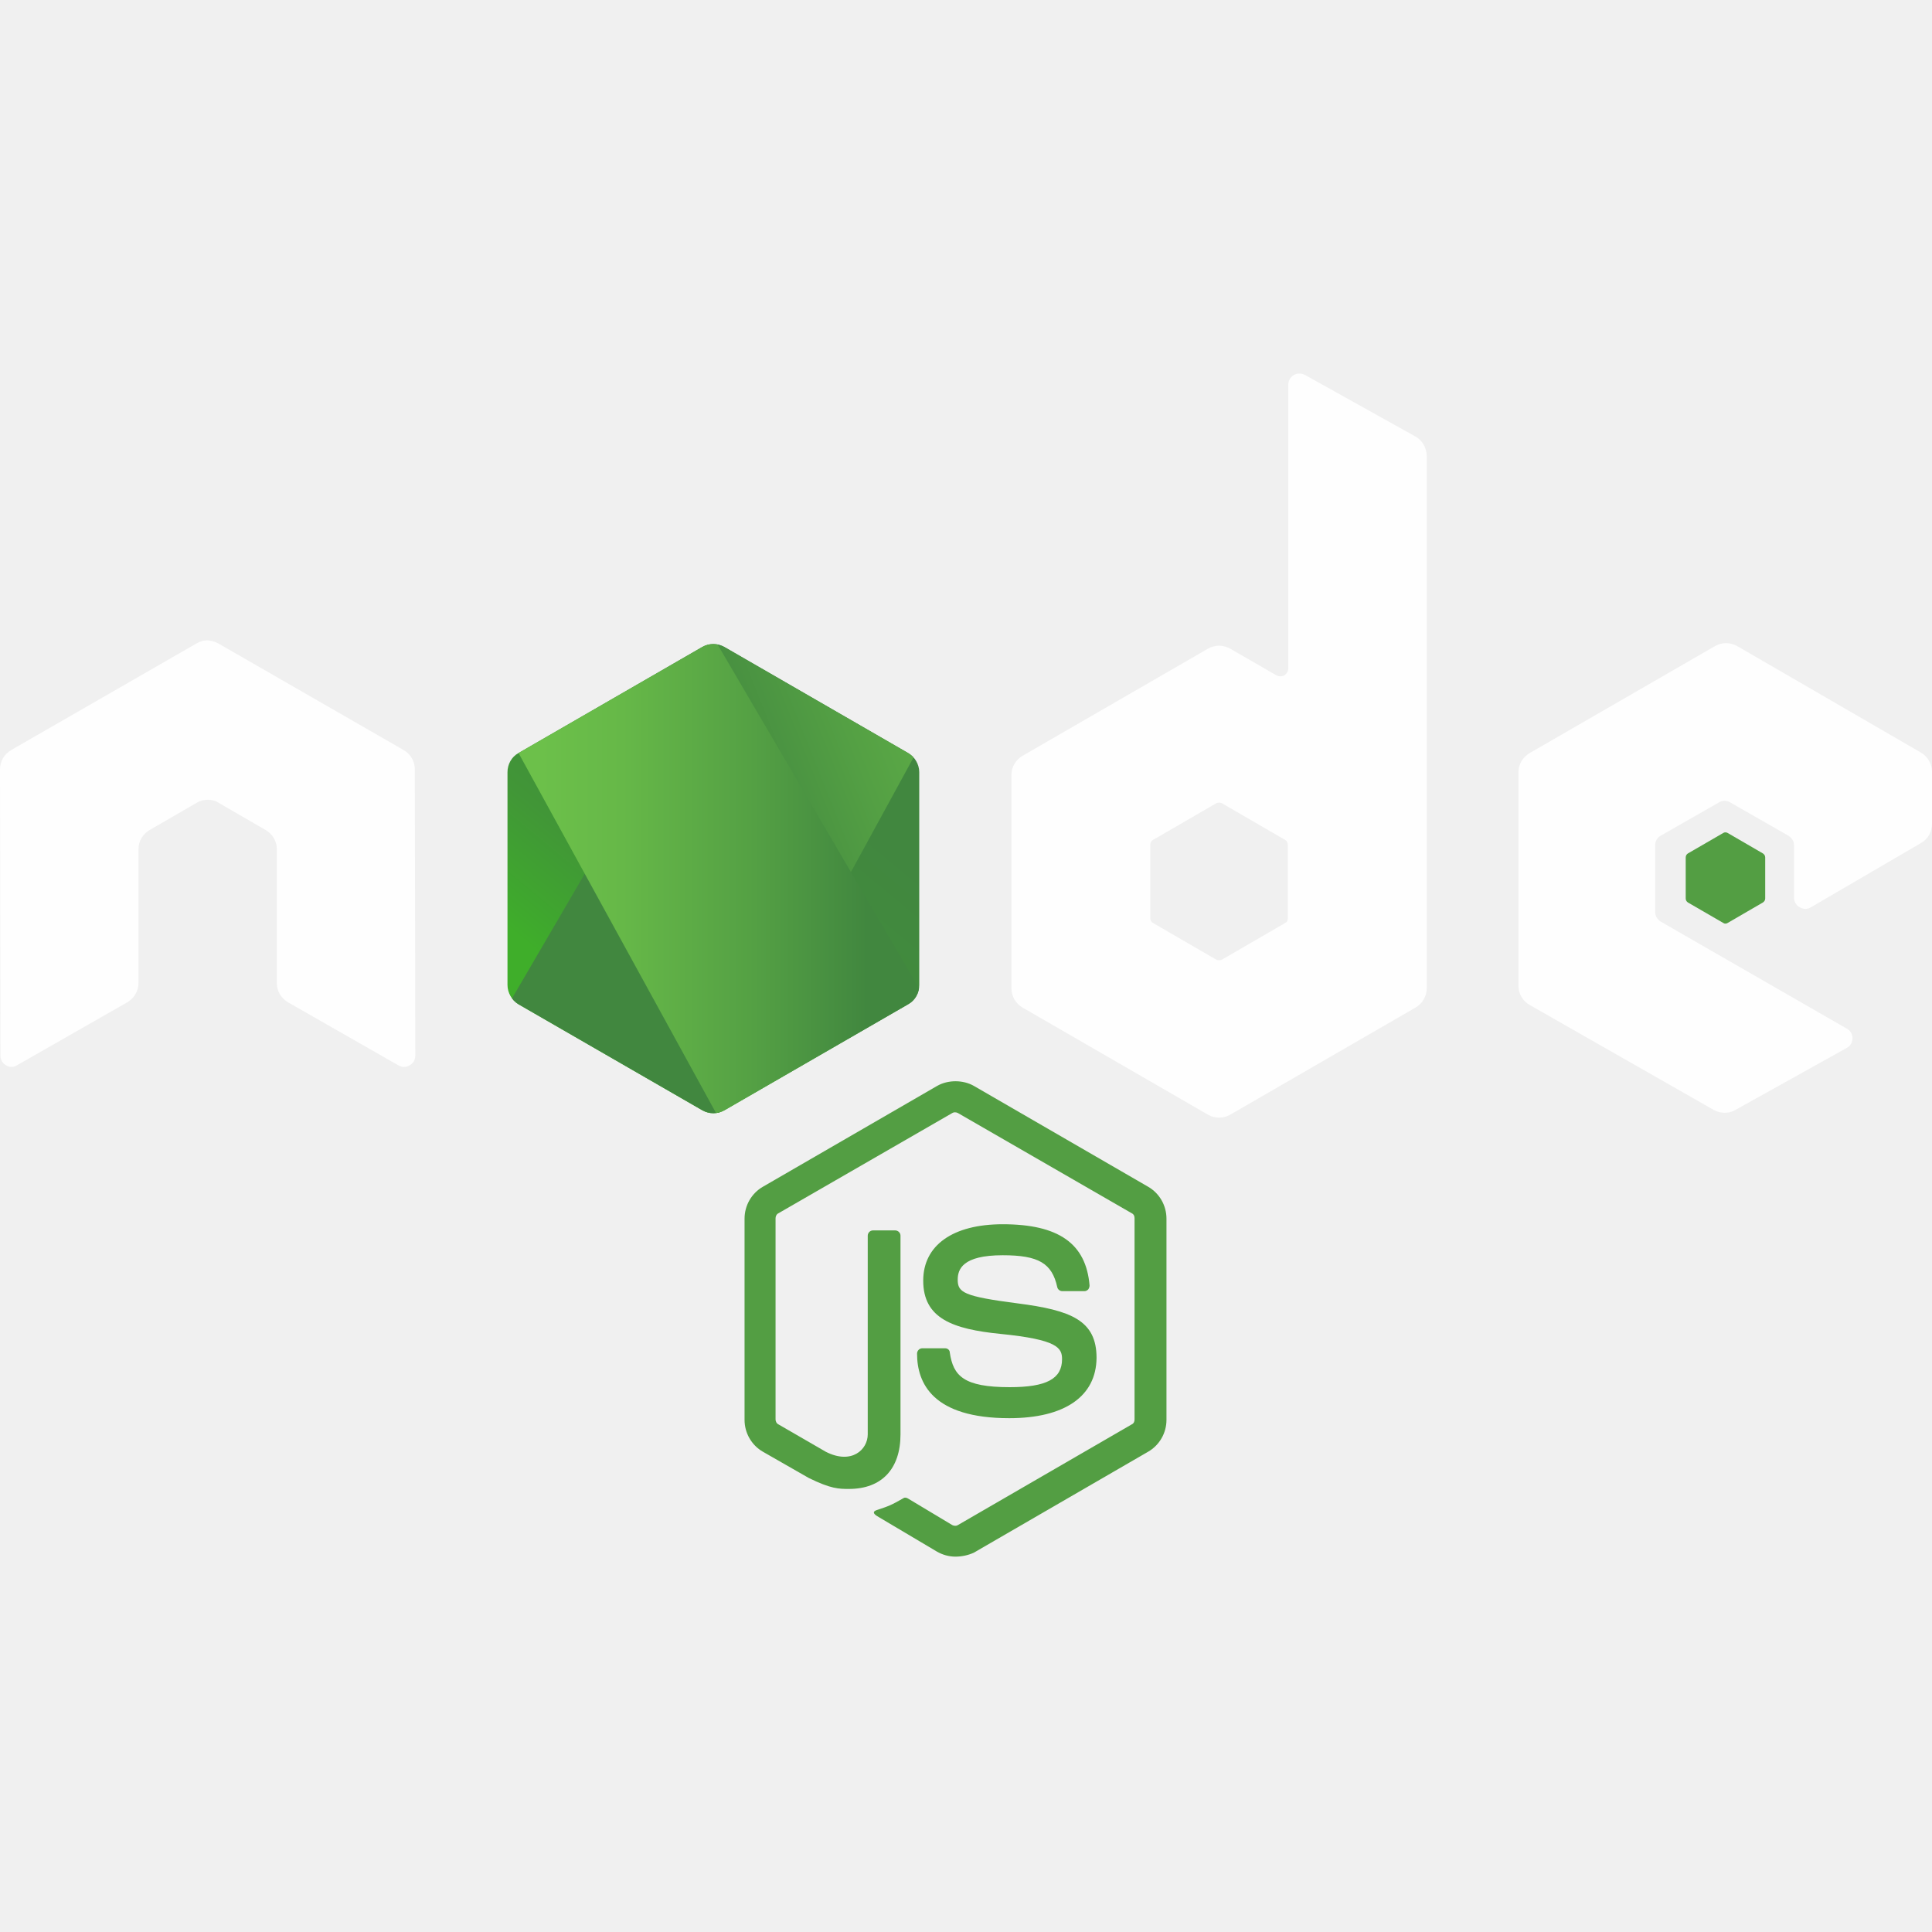
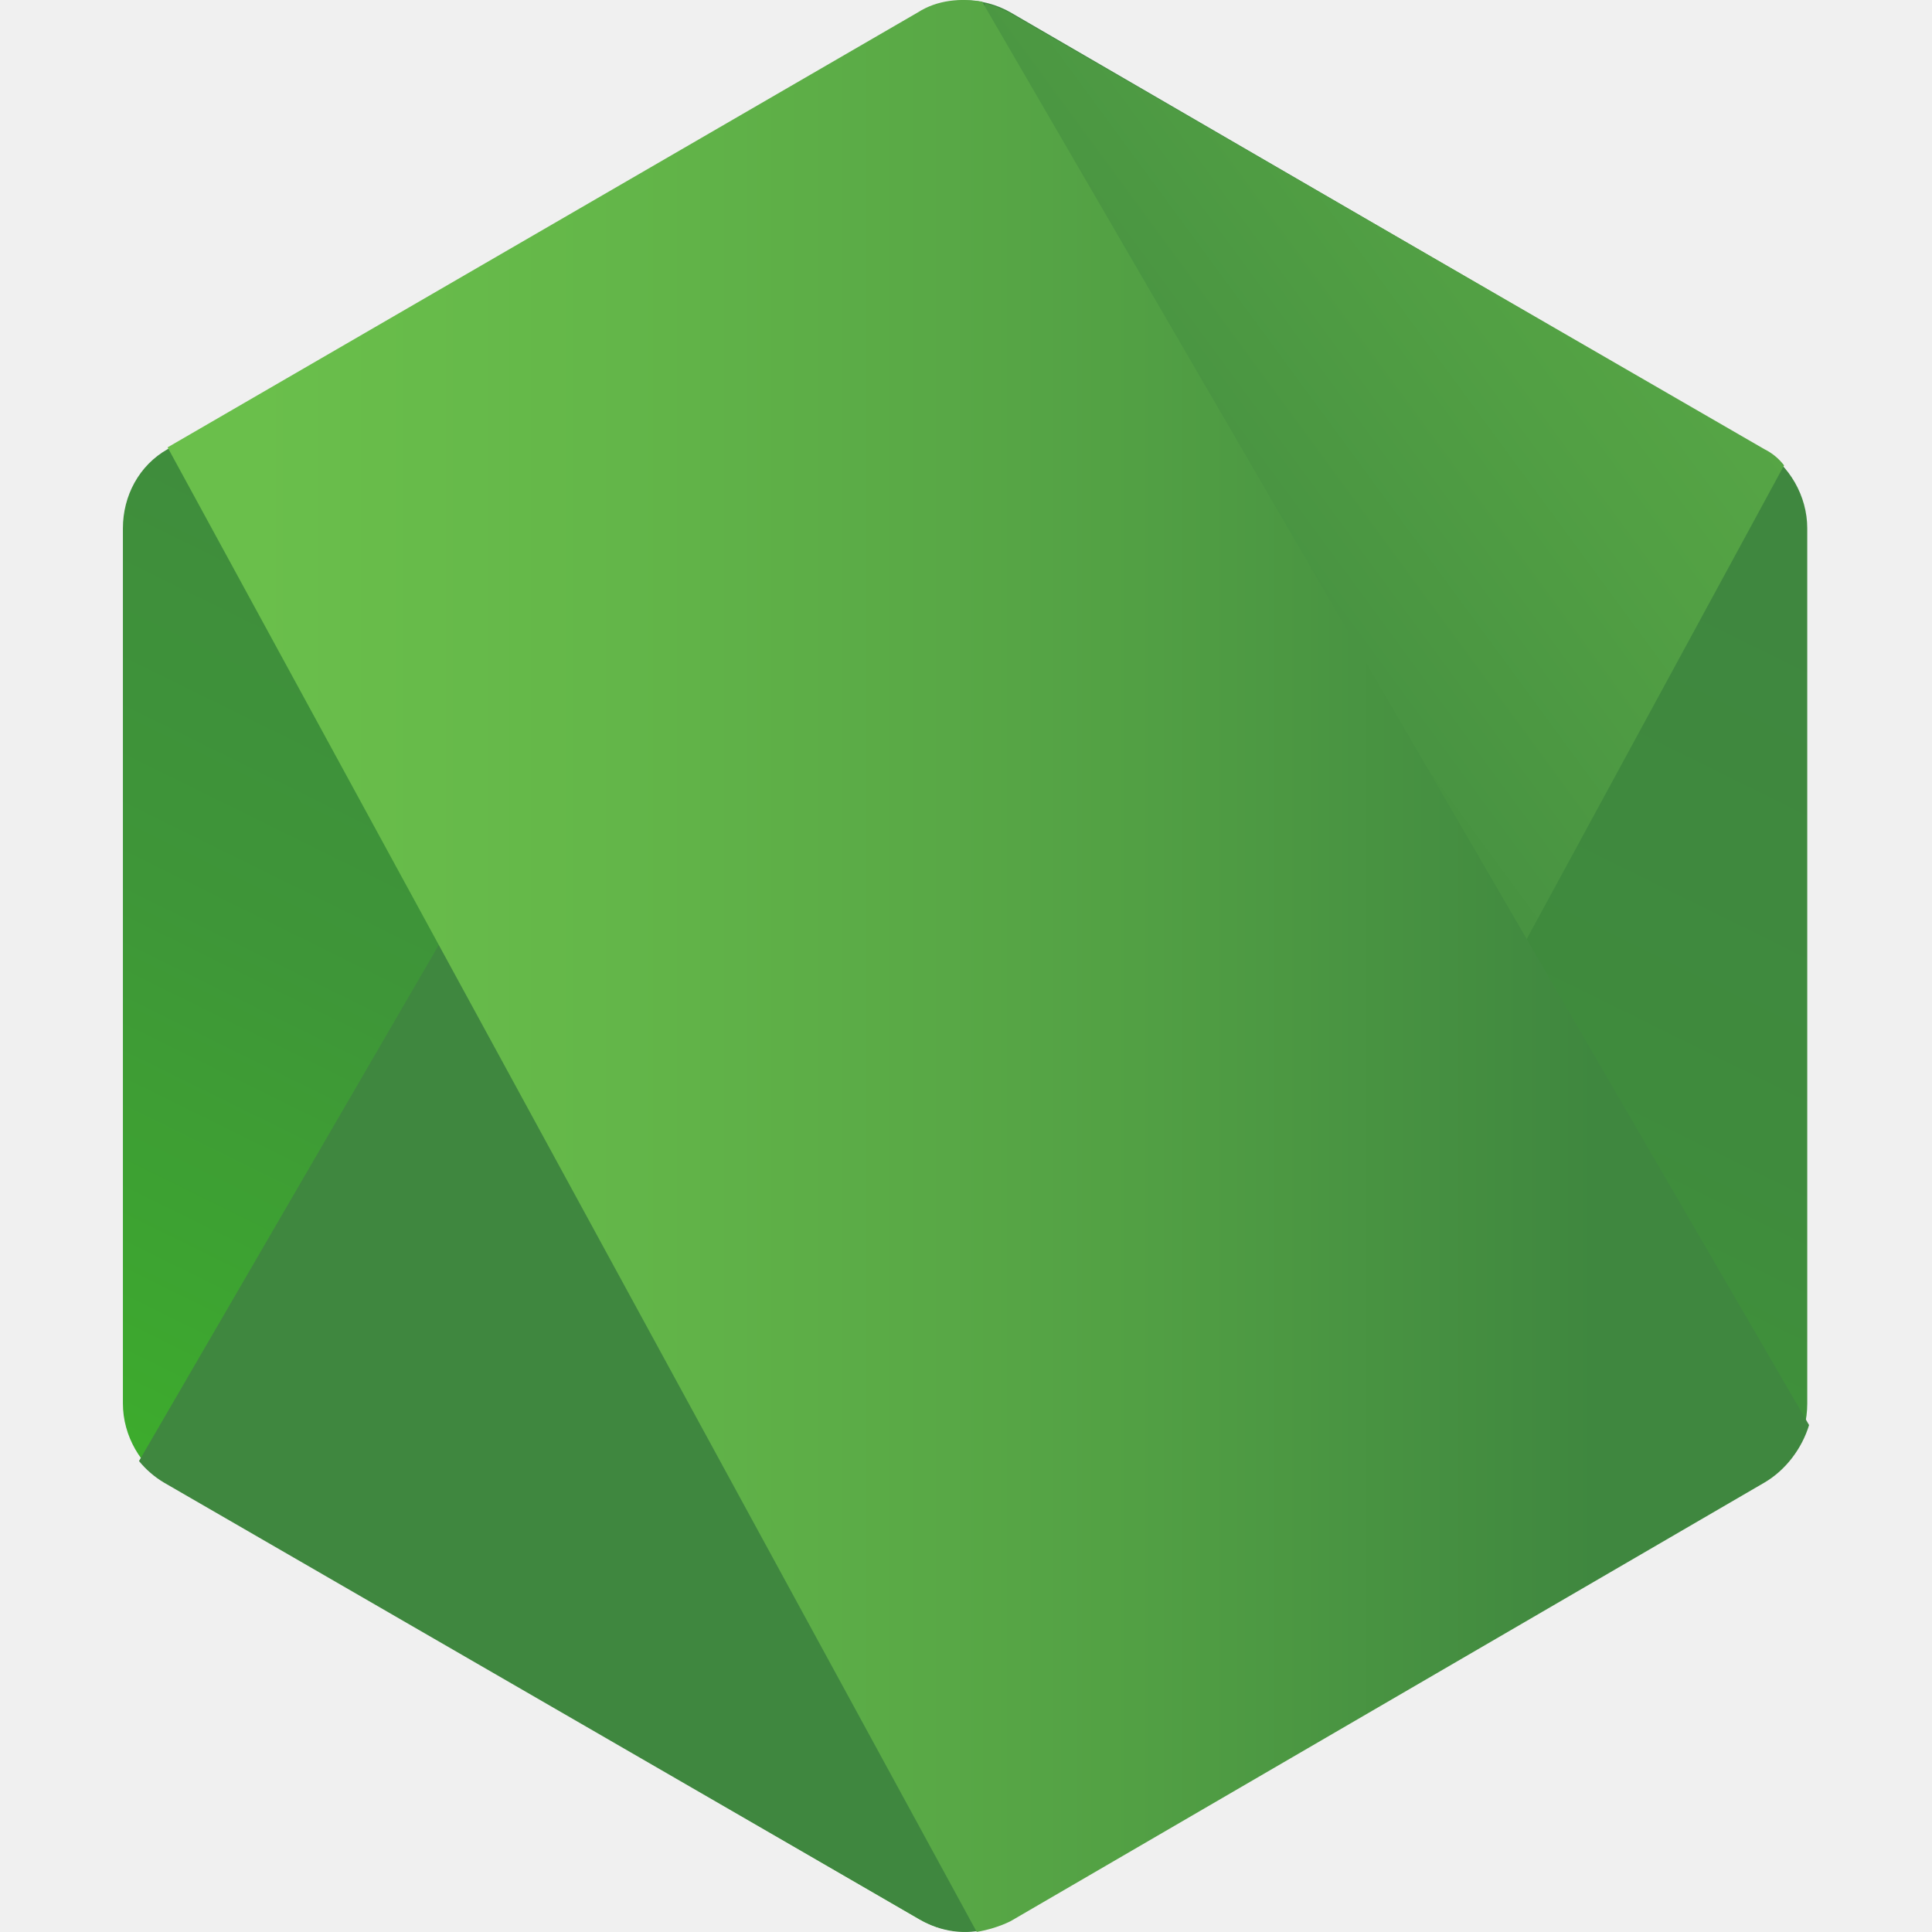
- <svg xmlns="http://www.w3.org/2000/svg" width="21" height="21" viewBox="0 0 21 21" fill="none">
-   <g clip-path="url(#clip0_1_665)">
-     <path fill-rule="evenodd" clip-rule="evenodd" d="M10.386 16.92C10.315 16.92 10.248 16.901 10.187 16.867L9.555 16.492C9.46 16.44 9.508 16.421 9.536 16.412C9.665 16.369 9.688 16.36 9.821 16.284C9.835 16.274 9.854 16.279 9.869 16.288L10.353 16.578C10.372 16.587 10.396 16.587 10.41 16.578L12.304 15.481C12.323 15.472 12.332 15.453 12.332 15.429V13.241C12.332 13.217 12.323 13.198 12.304 13.189L10.41 12.097C10.391 12.088 10.367 12.088 10.353 12.097L8.459 13.189C8.44 13.198 8.43 13.222 8.43 13.241V15.429C8.43 15.448 8.44 15.472 8.459 15.481L8.976 15.78C9.256 15.923 9.432 15.757 9.432 15.591V13.431C9.432 13.402 9.456 13.374 9.489 13.374H9.731C9.759 13.374 9.788 13.398 9.788 13.431V15.591C9.788 15.966 9.584 16.184 9.228 16.184C9.119 16.184 9.033 16.184 8.791 16.065L8.293 15.78C8.169 15.709 8.093 15.576 8.093 15.434V13.246C8.093 13.103 8.169 12.97 8.293 12.899L10.187 11.803C10.305 11.736 10.467 11.736 10.585 11.803L12.479 12.899C12.603 12.97 12.679 13.103 12.679 13.246V15.434C12.679 15.576 12.603 15.709 12.479 15.78L10.585 16.877C10.524 16.905 10.453 16.92 10.386 16.92ZM10.97 15.415C10.139 15.415 9.968 15.035 9.968 14.713C9.968 14.684 9.992 14.655 10.025 14.655H10.272C10.301 14.655 10.324 14.675 10.324 14.703C10.362 14.954 10.472 15.078 10.975 15.078C11.373 15.078 11.544 14.988 11.544 14.774C11.544 14.651 11.497 14.561 10.875 14.499C10.358 14.447 10.035 14.333 10.035 13.92C10.035 13.535 10.358 13.307 10.899 13.307C11.506 13.307 11.805 13.516 11.843 13.972C11.843 13.986 11.839 14 11.829 14.015C11.82 14.024 11.805 14.034 11.791 14.034H11.544C11.521 14.034 11.497 14.015 11.492 13.991C11.435 13.73 11.288 13.644 10.899 13.644C10.462 13.644 10.41 13.796 10.41 13.91C10.41 14.048 10.472 14.091 11.06 14.167C11.644 14.242 11.919 14.352 11.919 14.76C11.915 15.178 11.573 15.415 10.97 15.415Z" fill="#539E43" />
-     <path fill-rule="evenodd" clip-rule="evenodd" d="M4.509 8.361C4.509 8.276 4.462 8.195 4.386 8.152L2.373 6.994C2.34 6.975 2.302 6.966 2.264 6.961H2.245C2.207 6.961 2.169 6.975 2.136 6.994L0.123 8.152C0.047 8.195 0 8.276 0 8.361L0.005 11.475C0.005 11.518 0.028 11.56 0.066 11.579C0.104 11.603 0.152 11.603 0.185 11.579L1.381 10.896C1.457 10.853 1.505 10.773 1.505 10.687V9.23C1.505 9.144 1.552 9.064 1.628 9.021L2.136 8.727C2.174 8.703 2.217 8.693 2.259 8.693C2.302 8.693 2.345 8.703 2.378 8.727L2.886 9.021C2.962 9.064 3.009 9.144 3.009 9.23V10.687C3.009 10.773 3.057 10.853 3.133 10.896L4.329 11.579C4.367 11.603 4.415 11.603 4.453 11.579C4.491 11.56 4.514 11.518 4.514 11.475L4.509 8.361Z" fill="#FEFEFE" />
-     <path fill-rule="evenodd" clip-rule="evenodd" d="M14.184 4.075C14.146 4.056 14.098 4.056 14.065 4.075C14.027 4.099 14.003 4.136 14.003 4.179V7.265C14.003 7.293 13.989 7.322 13.96 7.341C13.932 7.355 13.903 7.355 13.875 7.341L13.372 7.051C13.296 7.008 13.206 7.008 13.13 7.051L11.117 8.214C11.041 8.257 10.994 8.337 10.994 8.423V10.744C10.994 10.829 11.041 10.91 11.117 10.953L13.13 12.116C13.206 12.159 13.296 12.159 13.372 12.116L15.384 10.953C15.46 10.91 15.508 10.829 15.508 10.744V4.958C15.508 4.868 15.46 4.787 15.384 4.744L14.184 4.075ZM13.998 9.98C13.998 10.004 13.989 10.023 13.97 10.032L13.282 10.431C13.263 10.44 13.239 10.44 13.22 10.431L12.532 10.032C12.513 10.023 12.503 9.999 12.503 9.98V9.182C12.503 9.159 12.513 9.14 12.532 9.13L13.22 8.731C13.239 8.722 13.263 8.722 13.282 8.731L13.97 9.13C13.989 9.14 13.998 9.163 13.998 9.182V9.98Z" fill="#FEFEFE" />
-     <path fill-rule="evenodd" clip-rule="evenodd" d="M20.881 9.163C20.957 9.121 21 9.04 21 8.954V8.39C21 8.304 20.953 8.223 20.881 8.181L18.883 7.023C18.807 6.98 18.717 6.98 18.641 7.023L16.628 8.185C16.552 8.228 16.505 8.309 16.505 8.394V10.716C16.505 10.801 16.552 10.882 16.628 10.924L18.627 12.064C18.703 12.106 18.793 12.106 18.864 12.064L20.074 11.39C20.112 11.371 20.136 11.328 20.136 11.285C20.136 11.242 20.112 11.2 20.074 11.181L18.052 10.018C18.014 9.994 17.991 9.956 17.991 9.913V9.187C17.991 9.144 18.014 9.102 18.052 9.083L18.684 8.722C18.721 8.698 18.769 8.698 18.807 8.722L19.438 9.083C19.476 9.106 19.5 9.144 19.5 9.187V9.757C19.5 9.799 19.524 9.842 19.562 9.861C19.6 9.885 19.647 9.885 19.685 9.861L20.881 9.163Z" fill="#FEFEFE" />
-     <path fill-rule="evenodd" clip-rule="evenodd" d="M18.731 9.054C18.745 9.045 18.764 9.045 18.779 9.054L19.163 9.277C19.177 9.287 19.187 9.301 19.187 9.32V9.766C19.187 9.785 19.177 9.799 19.163 9.809L18.779 10.032C18.764 10.042 18.745 10.042 18.731 10.032L18.346 9.809C18.332 9.799 18.323 9.785 18.323 9.766V9.32C18.323 9.301 18.332 9.287 18.346 9.277L18.731 9.054Z" fill="#539E43" />
-     <path fill-rule="evenodd" clip-rule="evenodd" d="M7.875 7.032C7.799 6.989 7.709 6.989 7.633 7.032L5.634 8.186C5.559 8.228 5.516 8.309 5.516 8.394V10.706C5.516 10.791 5.563 10.872 5.634 10.915L7.633 12.068C7.709 12.111 7.799 12.111 7.875 12.068L9.873 10.915C9.949 10.872 9.992 10.791 9.992 10.706V8.394C9.992 8.309 9.945 8.228 9.873 8.186L7.875 7.032Z" fill="white" />
-     <path fill-rule="evenodd" clip-rule="evenodd" d="M7.875 7.032C7.799 6.989 7.709 6.989 7.633 7.032L5.634 8.186C5.559 8.228 5.516 8.309 5.516 8.394V10.706C5.516 10.791 5.563 10.872 5.634 10.915L7.633 12.068C7.709 12.111 7.799 12.111 7.875 12.068L9.873 10.915C9.949 10.872 9.992 10.791 9.992 10.706V8.394C9.992 8.309 9.945 8.228 9.873 8.186L7.875 7.032Z" fill="url(#paint0_linear_1_665)" />
-     <mask id="mask0_1_665" style="mask-type:luminance" maskUnits="userSpaceOnUse" x="5" y="7" width="5" height="6">
-       <path fill-rule="evenodd" clip-rule="evenodd" d="M7.875 7.032C7.799 6.989 7.709 6.989 7.633 7.032L5.634 8.186C5.559 8.228 5.516 8.309 5.516 8.394V10.706C5.516 10.791 5.563 10.872 5.634 10.915L7.633 12.068C7.709 12.111 7.799 12.111 7.875 12.068L9.873 10.915C9.949 10.872 9.992 10.791 9.992 10.706V8.394C9.992 8.309 9.945 8.228 9.873 8.186L7.875 7.032Z" fill="white" />
-     </mask>
-     <g mask="url(#mask0_1_665)">
-       <path fill-rule="evenodd" clip-rule="evenodd" d="M9.878 8.186L7.87 7.032C7.851 7.023 7.828 7.013 7.809 7.008L5.559 10.863C5.578 10.886 5.601 10.905 5.625 10.92L7.633 12.073C7.69 12.106 7.756 12.116 7.818 12.097L9.93 8.233C9.916 8.214 9.897 8.2 9.878 8.186Z" fill="url(#paint1_linear_1_665)" />
-     </g>
-     <mask id="mask1_1_665" style="mask-type:luminance" maskUnits="userSpaceOnUse" x="5" y="7" width="5" height="6">
-       <path fill-rule="evenodd" clip-rule="evenodd" d="M7.875 7.032C7.799 6.989 7.709 6.989 7.633 7.032L5.634 8.186C5.559 8.228 5.516 8.309 5.516 8.394V10.706C5.516 10.791 5.563 10.872 5.634 10.915L7.633 12.068C7.709 12.111 7.799 12.111 7.875 12.068L9.873 10.915C9.949 10.872 9.992 10.791 9.992 10.706V8.394C9.992 8.309 9.945 8.228 9.873 8.186L7.875 7.032Z" fill="white" />
-     </mask>
-     <g mask="url(#mask1_1_665)">
-       <path fill-rule="evenodd" clip-rule="evenodd" d="M9.883 10.915C9.94 10.882 9.983 10.825 10.002 10.763L7.799 7.004C7.742 6.994 7.68 6.999 7.628 7.032L5.634 8.181L7.785 12.102C7.813 12.097 7.847 12.087 7.875 12.073L9.883 10.915Z" fill="url(#paint2_linear_1_665)" />
-       <path fill-rule="evenodd" clip-rule="evenodd" d="M9.883 10.915L7.88 12.068C7.851 12.083 7.823 12.092 7.79 12.097L7.828 12.168L10.049 10.882V10.853L9.992 10.758C9.983 10.825 9.94 10.882 9.883 10.915Z" fill="url(#paint3_linear_1_665)" />
-       <path fill-rule="evenodd" clip-rule="evenodd" d="M9.883 10.915L7.88 12.068C7.851 12.083 7.823 12.092 7.79 12.097L7.828 12.168L10.049 10.882V10.853L9.992 10.758C9.983 10.825 9.94 10.882 9.883 10.915Z" fill="url(#paint4_linear_1_665)" />
-     </g>
-   </g>
+ <svg xmlns="http://www.w3.org/2000/svg" viewBox="0 0 128 128">
+   <path fill="url(#a)" d="M66.958.825a6.07 6.07 0 0 0-6.035 0L11.103 29.76c-1.895 1.072-2.96 3.095-2.96 5.24v57.988c0 2.143 1.183 4.167 2.958 5.24l49.82 28.934a6.07 6.07 0 0 0 6.036 0l49.82-28.935c1.894-1.072 2.958-3.096 2.958-5.24V35c0-2.144-1.183-4.167-2.958-5.24z" />
+   <path fill="url(#b)" d="M116.897 29.76 66.841.825A8.161 8.161 0 0 0 65.302.23L9.21 96.798a6.251 6.251 0 0 0 1.657 1.43l50.057 28.934c1.42.833 3.076 1.072 4.615.595l52.66-96.925a3.702 3.702 0 0 0-1.302-1.072z" />
+   <path fill="url(#c)" d="M116.898 98.225c1.42-.833 2.485-2.262 2.958-3.81L65.066.108c-1.42-.238-2.959-.119-4.26.715L11.104 29.639l53.606 98.355c.71-.12 1.54-.358 2.25-.715z" />
  <defs>
-     <linearGradient id="paint0_linear_1_665" x1="7.322" y1="7.244" x2="5.195" y2="9.818" gradientUnits="userSpaceOnUse">
-       <stop stop-color="#41873F" />
-       <stop offset="0.329" stop-color="#418B3D" />
-       <stop offset="0.635" stop-color="#419637" />
-       <stop offset="0.932" stop-color="#3FA92D" />
-       <stop offset="1" stop-color="#3FAE2A" />
+     <linearGradient id="a" x1="34.513" x2="27.157" y1="15.535" y2="30.448" gradientTransform="translate(-129.242 -73.715) scale(6.18523)" gradientUnits="userSpaceOnUse">
+       <stop stop-color="#3F873F" />
+       <stop offset=".33" stop-color="#3F8B3D" />
+       <stop offset=".637" stop-color="#3E9638" />
+       <stop offset=".934" stop-color="#3DA92E" />
+       <stop offset="1" stop-color="#3DAE2B" />
    </linearGradient>
-     <linearGradient id="paint1_linear_1_665" x1="8.632" y1="12.707" x2="13.953" y2="10.582" gradientUnits="userSpaceOnUse">
-       <stop offset="0.138" stop-color="#41873F" />
-       <stop offset="0.403" stop-color="#54A044" />
-       <stop offset="0.714" stop-color="#66B848" />
-       <stop offset="0.908" stop-color="#6CC04A" />
+     <linearGradient id="b" x1="30.009" x2="50.533" y1="23.359" y2="8.288" gradientTransform="translate(-129.242 -73.715) scale(6.18523)" gradientUnits="userSpaceOnUse">
+       <stop offset=".138" stop-color="#3F873F" />
+       <stop offset=".402" stop-color="#52A044" />
+       <stop offset=".713" stop-color="#64B749" />
+       <stop offset=".908" stop-color="#6ABF4B" />
    </linearGradient>
-     <linearGradient id="paint2_linear_1_665" x1="5.443" y1="12.252" x2="10.067" y2="12.252" gradientUnits="userSpaceOnUse">
-       <stop offset="0.092" stop-color="#6CC04A" />
-       <stop offset="0.286" stop-color="#66B848" />
-       <stop offset="0.597" stop-color="#54A044" />
-       <stop offset="0.862" stop-color="#41873F" />
+     <linearGradient id="c" x1="21.917" x2="40.555" y1="22.261" y2="22.261" gradientTransform="translate(-129.242 -73.715) scale(6.18523)" gradientUnits="userSpaceOnUse">
+       <stop offset=".092" stop-color="#6ABF4B" />
+       <stop offset=".287" stop-color="#64B749" />
+       <stop offset=".598" stop-color="#52A044" />
+       <stop offset=".862" stop-color="#3F873F" />
    </linearGradient>
-     <linearGradient id="paint3_linear_1_665" x1="5.443" y1="12.91" x2="10.067" y2="12.91" gradientUnits="userSpaceOnUse">
-       <stop offset="0.092" stop-color="#6CC04A" />
-       <stop offset="0.286" stop-color="#66B848" />
-       <stop offset="0.597" stop-color="#54A044" />
-       <stop offset="0.862" stop-color="#41873F" />
-     </linearGradient>
-     <linearGradient id="paint4_linear_1_665" x1="4.966" y1="7.436" x2="4.53" y2="13.304" gradientUnits="userSpaceOnUse">
-       <stop stop-color="#41873F" />
-       <stop offset="0.329" stop-color="#418B3D" />
-       <stop offset="0.635" stop-color="#419637" />
-       <stop offset="0.932" stop-color="#3FA92D" />
-       <stop offset="1" stop-color="#3FAE2A" />
-     </linearGradient>
-     <clipPath id="clip0_1_665">
-       <rect width="21" height="21" fill="white" />
-     </clipPath>
  </defs>
</svg>
